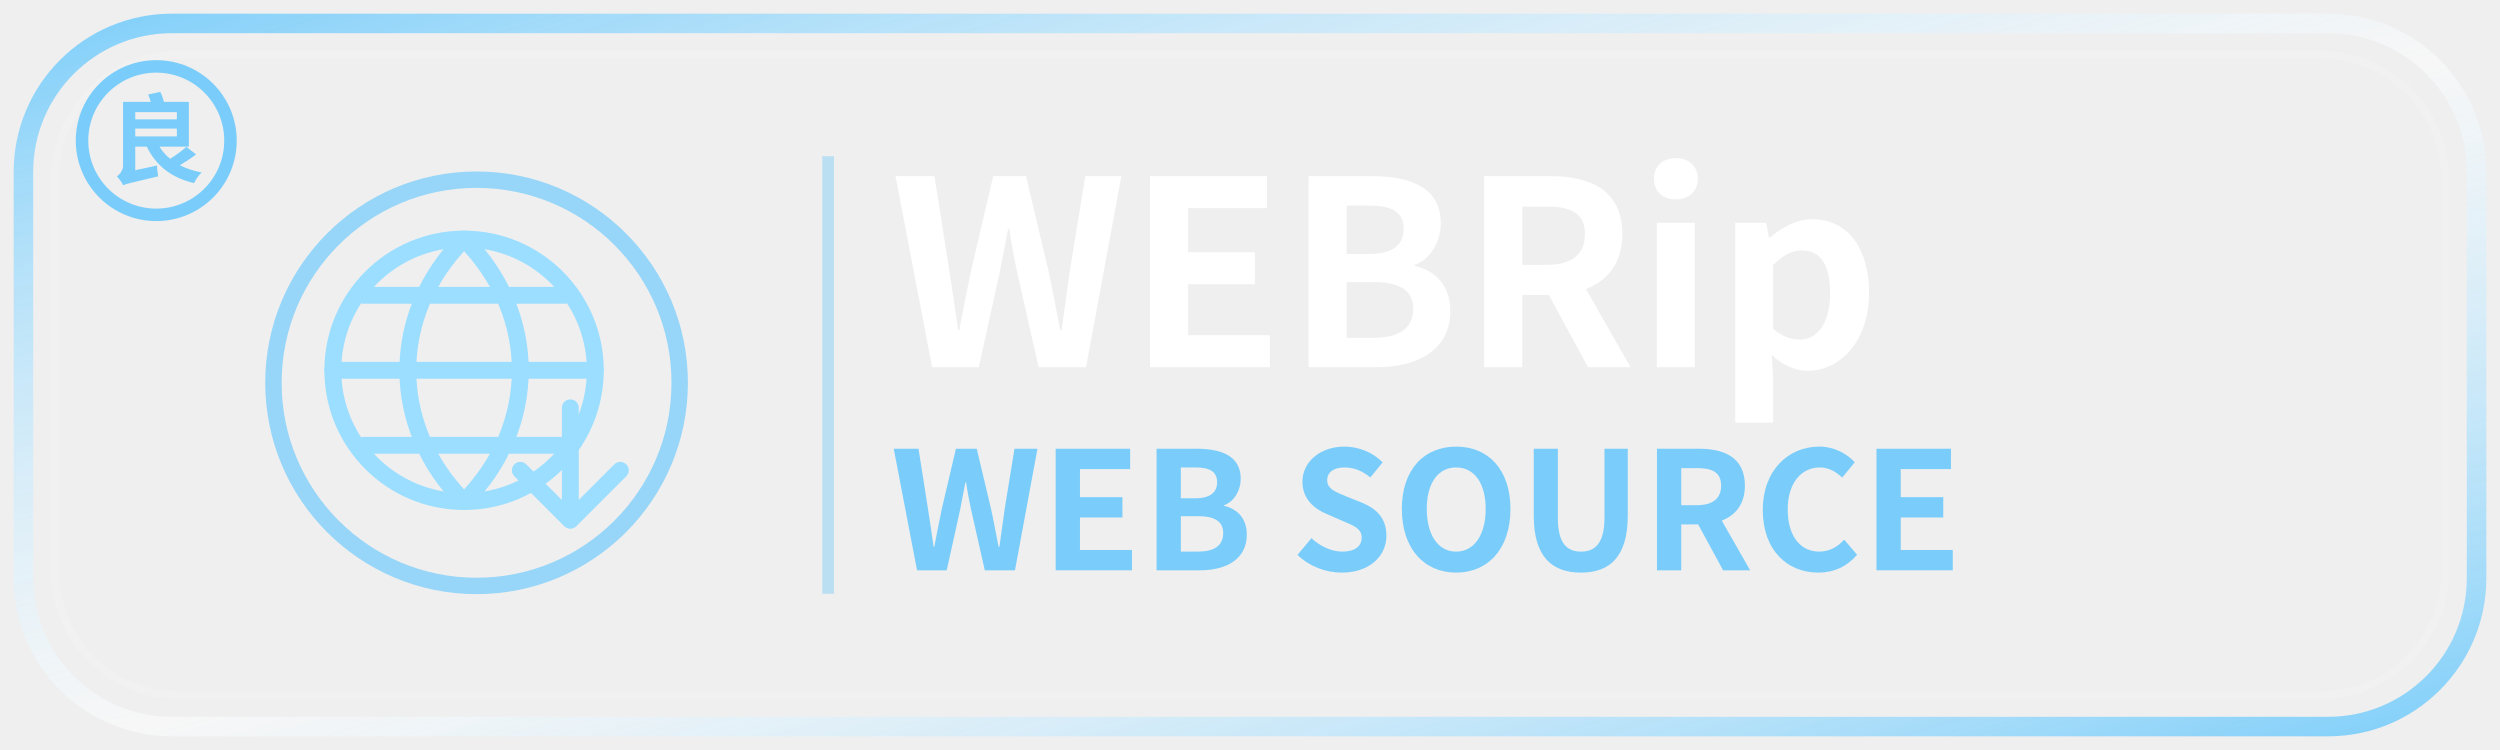
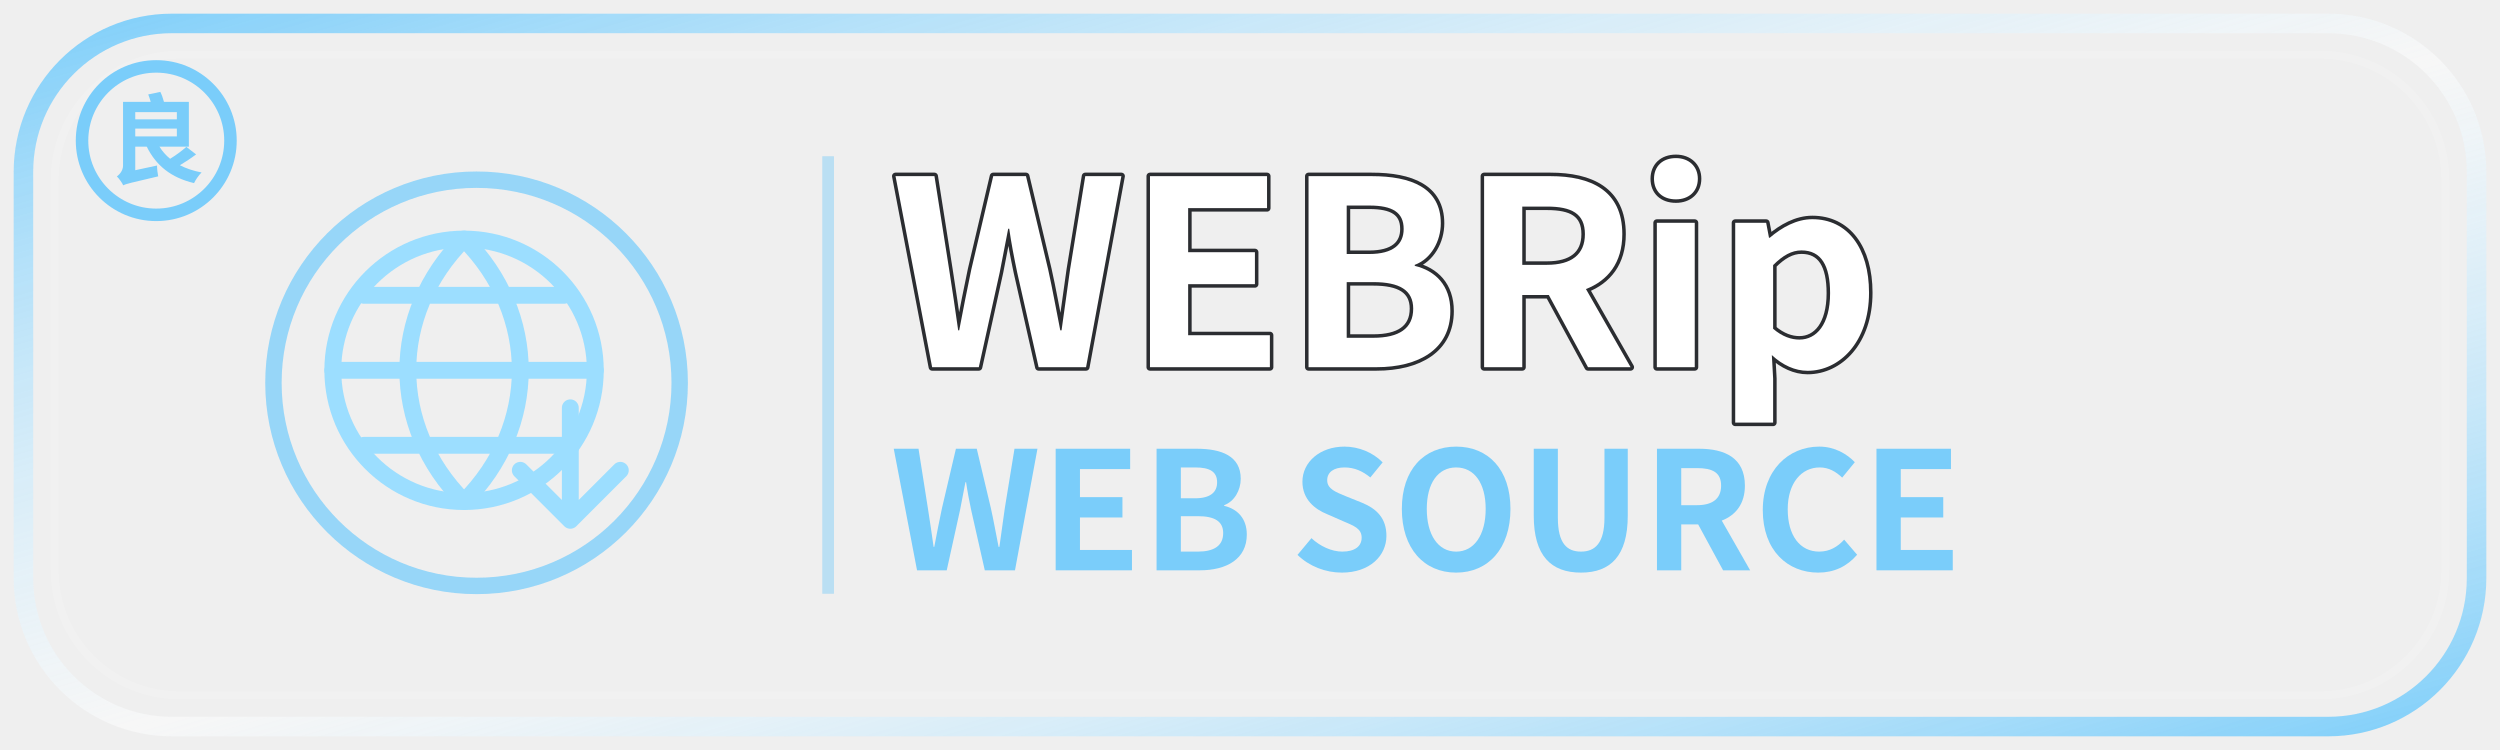
<svg xmlns="http://www.w3.org/2000/svg" width="320" height="96" viewBox="0 0 320 96" preserveAspectRatio="xMidYMid meet" overflow="hidden">
  <rect x="0" y="0" width="320" height="96" fill="#000000" fill-opacity="0.004" />
  <defs>
    <linearGradient id="edge" x1="0" y1="0" x2="1" y2="1">
      <stop offset="0" stop-color="#7ACDFA" stop-opacity=".95" />
      <stop offset=".52" stop-color="#FFFFFF" stop-opacity=".48" />
      <stop offset="1" stop-color="#7ACDFA" stop-opacity=".95" />
    </linearGradient>
  </defs>
  <rect x="3" y="3" width="314" height="90" rx="19" fill="none" stroke="url(#edge)" stroke-width="2.5" />
  <rect x="7" y="7" width="306" height="82" rx="16" fill="none" stroke="#FFFFFF" stroke-opacity=".14" stroke-width="1" />
  <circle cx="20" cy="18" r="9.5" fill="none" stroke="#7ACDFA" stroke-width="1.6" />
  <g aria-label="良" fill="#7ACDFA" transform="translate(13.75 22.5) scale(0.0125 -0.0125)">
    <path d="M711 483V403H285V483ZM711 578H285V652H711ZM162 -98C191 -82 239 -72 520 -6C514 20 508 71 508 105L285 57V298H403C498 105 651 -19 887 -75C902 -42 937 8 964 34C880 50 806 75 742 108C797 141 857 180 908 219L808 296C765 257 701 210 642 174C598 210 562 251 533 298H834V757H579C570 790 557 829 542 859L418 833C427 810 436 783 443 757H160V105C160 51 122 12 97 -7C117 -26 151 -72 162 -98Z" transform="translate(0 0)" />
  </g>
  <circle cx="61" cy="49" r="26" fill="none" stroke="#7ACDFA" stroke-width="2.1" stroke-opacity=".75" />
  <g transform="translate(37 25) scale(.8)">
    <circle cx="28" cy="28" r="21" fill="none" stroke="#9CDEFF" stroke-width="2.7" stroke-linecap="round" stroke-linejoin="round" />
    <path d="M7 28h42M28 7c-12 12-12 30 0 42M28 7c12 12 12 30 0 42M12 16h32M12 40h32" fill="none" stroke="#9CDEFF" stroke-width="2.7" stroke-linecap="round" stroke-linejoin="round" />
    <path d="M45 34v18m-8-8 8 8 8-8" fill="none" stroke="#9CDEFF" stroke-width="2.7" stroke-linecap="round" stroke-linejoin="round" />
  </g>
  <path d="M106 20v56" stroke="#7ACDFA" stroke-opacity=".45" stroke-width="1.5" />
-   <g aria-label="WEBRip" fill="#FFFFFF" transform="translate(114 47) scale(0.033 -0.033)">
+   <g aria-label="WEBRip" fill="#FFFFFF" transform="translate(114 47) scale(0.033 -0.033)" stroke="#1B1D21" stroke-opacity="0.92" stroke-width="27.27" stroke-linejoin="round" paint-order="stroke fill">
    <path d="M161 0H342L423 367C434 424 445 481 456 537H460C468 481 479 424 491 367L574 0H758L895 741H755L696 379C685 302 674 223 663 143H658C642 223 628 303 611 379L525 741H398L313 379C297 302 281 223 266 143H262C251 223 239 301 227 379L170 741H19Z" transform="translate(0 0)" />
    <path d="M91 0H556V124H239V322H498V446H239V617H545V741H91Z" transform="translate(915 0)" />
    <path d="M91 0H355C518 0 641 69 641 218C641 317 583 374 503 393V397C566 420 604 489 604 558C604 696 488 741 336 741H91ZM239 439V627H327C416 627 460 601 460 536C460 477 420 439 326 439ZM239 114V330H342C444 330 497 299 497 227C497 150 442 114 342 114Z" transform="translate(1530 0)" />
    <path d="M239 397V623H335C430 623 482 596 482 516C482 437 430 397 335 397ZM494 0H659L486 303C571 336 627 405 627 516C627 686 504 741 348 741H91V0H239V280H342Z" transform="translate(2211 0)" />
    <path d="M79 0H226V560H79ZM153 651C203 651 238 682 238 731C238 779 203 811 153 811C101 811 68 779 68 731C68 682 101 651 153 651Z" transform="translate(2893 0)" />
    <path d="M79 -215H226V-44L221 47C263 8 311 -14 360 -14C483 -14 598 97 598 289C598 461 515 574 378 574C317 574 260 542 213 502H210L199 560H79ZM328 107C297 107 262 118 226 149V396C264 434 298 453 336 453C413 453 447 394 447 287C447 165 394 107 328 107Z" transform="translate(3197 0)" />
  </g>
  <g aria-label="WEB SOURCE" fill="#7ACDFA" transform="translate(114 73) scale(0.021 -0.021)">
    <path d="M161 0H342L423 367C434 424 445 481 456 537H460C468 481 479 424 491 367L574 0H758L895 741H755L696 379C685 302 674 223 663 143H658C642 223 628 303 611 379L525 741H398L313 379C297 302 281 223 266 143H262C251 223 239 301 227 379L170 741H19Z" transform="translate(0 0)" />
    <path d="M91 0H556V124H239V322H498V446H239V617H545V741H91Z" transform="translate(915 0)" />
    <path d="M91 0H355C518 0 641 69 641 218C641 317 583 374 503 393V397C566 420 604 489 604 558C604 696 488 741 336 741H91ZM239 439V627H327C416 627 460 601 460 536C460 477 420 439 326 439ZM239 114V330H342C444 330 497 299 497 227C497 150 442 114 342 114Z" transform="translate(1530 0)" />
    <path d="M312 -14C483 -14 584 89 584 210C584 317 525 375 435 412L338 451C275 477 223 496 223 549C223 598 263 627 328 627C390 627 439 604 486 566L561 658C501 719 415 754 328 754C179 754 72 660 72 540C72 432 148 372 223 342L321 299C387 271 433 254 433 199C433 147 392 114 315 114C250 114 179 147 127 196L42 94C114 24 213 -14 312 -14Z" transform="translate(2438 0)" />
    <path d="M385 -14C581 -14 716 133 716 374C716 614 581 754 385 754C189 754 54 614 54 374C54 133 189 -14 385 -14ZM385 114C275 114 206 216 206 374C206 532 275 627 385 627C495 627 565 532 565 374C565 216 495 114 385 114Z" transform="translate(3062 0)" />
    <path d="M376 -14C556 -14 661 88 661 333V741H519V320C519 166 462 114 376 114C289 114 235 166 235 320V741H88V333C88 88 194 -14 376 -14Z" transform="translate(3832 0)" />
    <path d="M239 397V623H335C430 623 482 596 482 516C482 437 430 397 335 397ZM494 0H659L486 303C571 336 627 405 627 516C627 686 504 741 348 741H91V0H239V280H342Z" transform="translate(4580 0)" />
    <path d="M392 -14C489 -14 568 24 629 95L550 187C511 144 462 114 398 114C281 114 206 211 206 372C206 531 289 627 401 627C457 627 500 601 538 565L615 659C567 709 493 754 398 754C211 754 54 611 54 367C54 120 206 -14 392 -14Z" transform="translate(5262 0)" />
    <path d="M91 0H556V124H239V322H498V446H239V617H545V741H91Z" transform="translate(5918 0)" />
  </g>
</svg>
